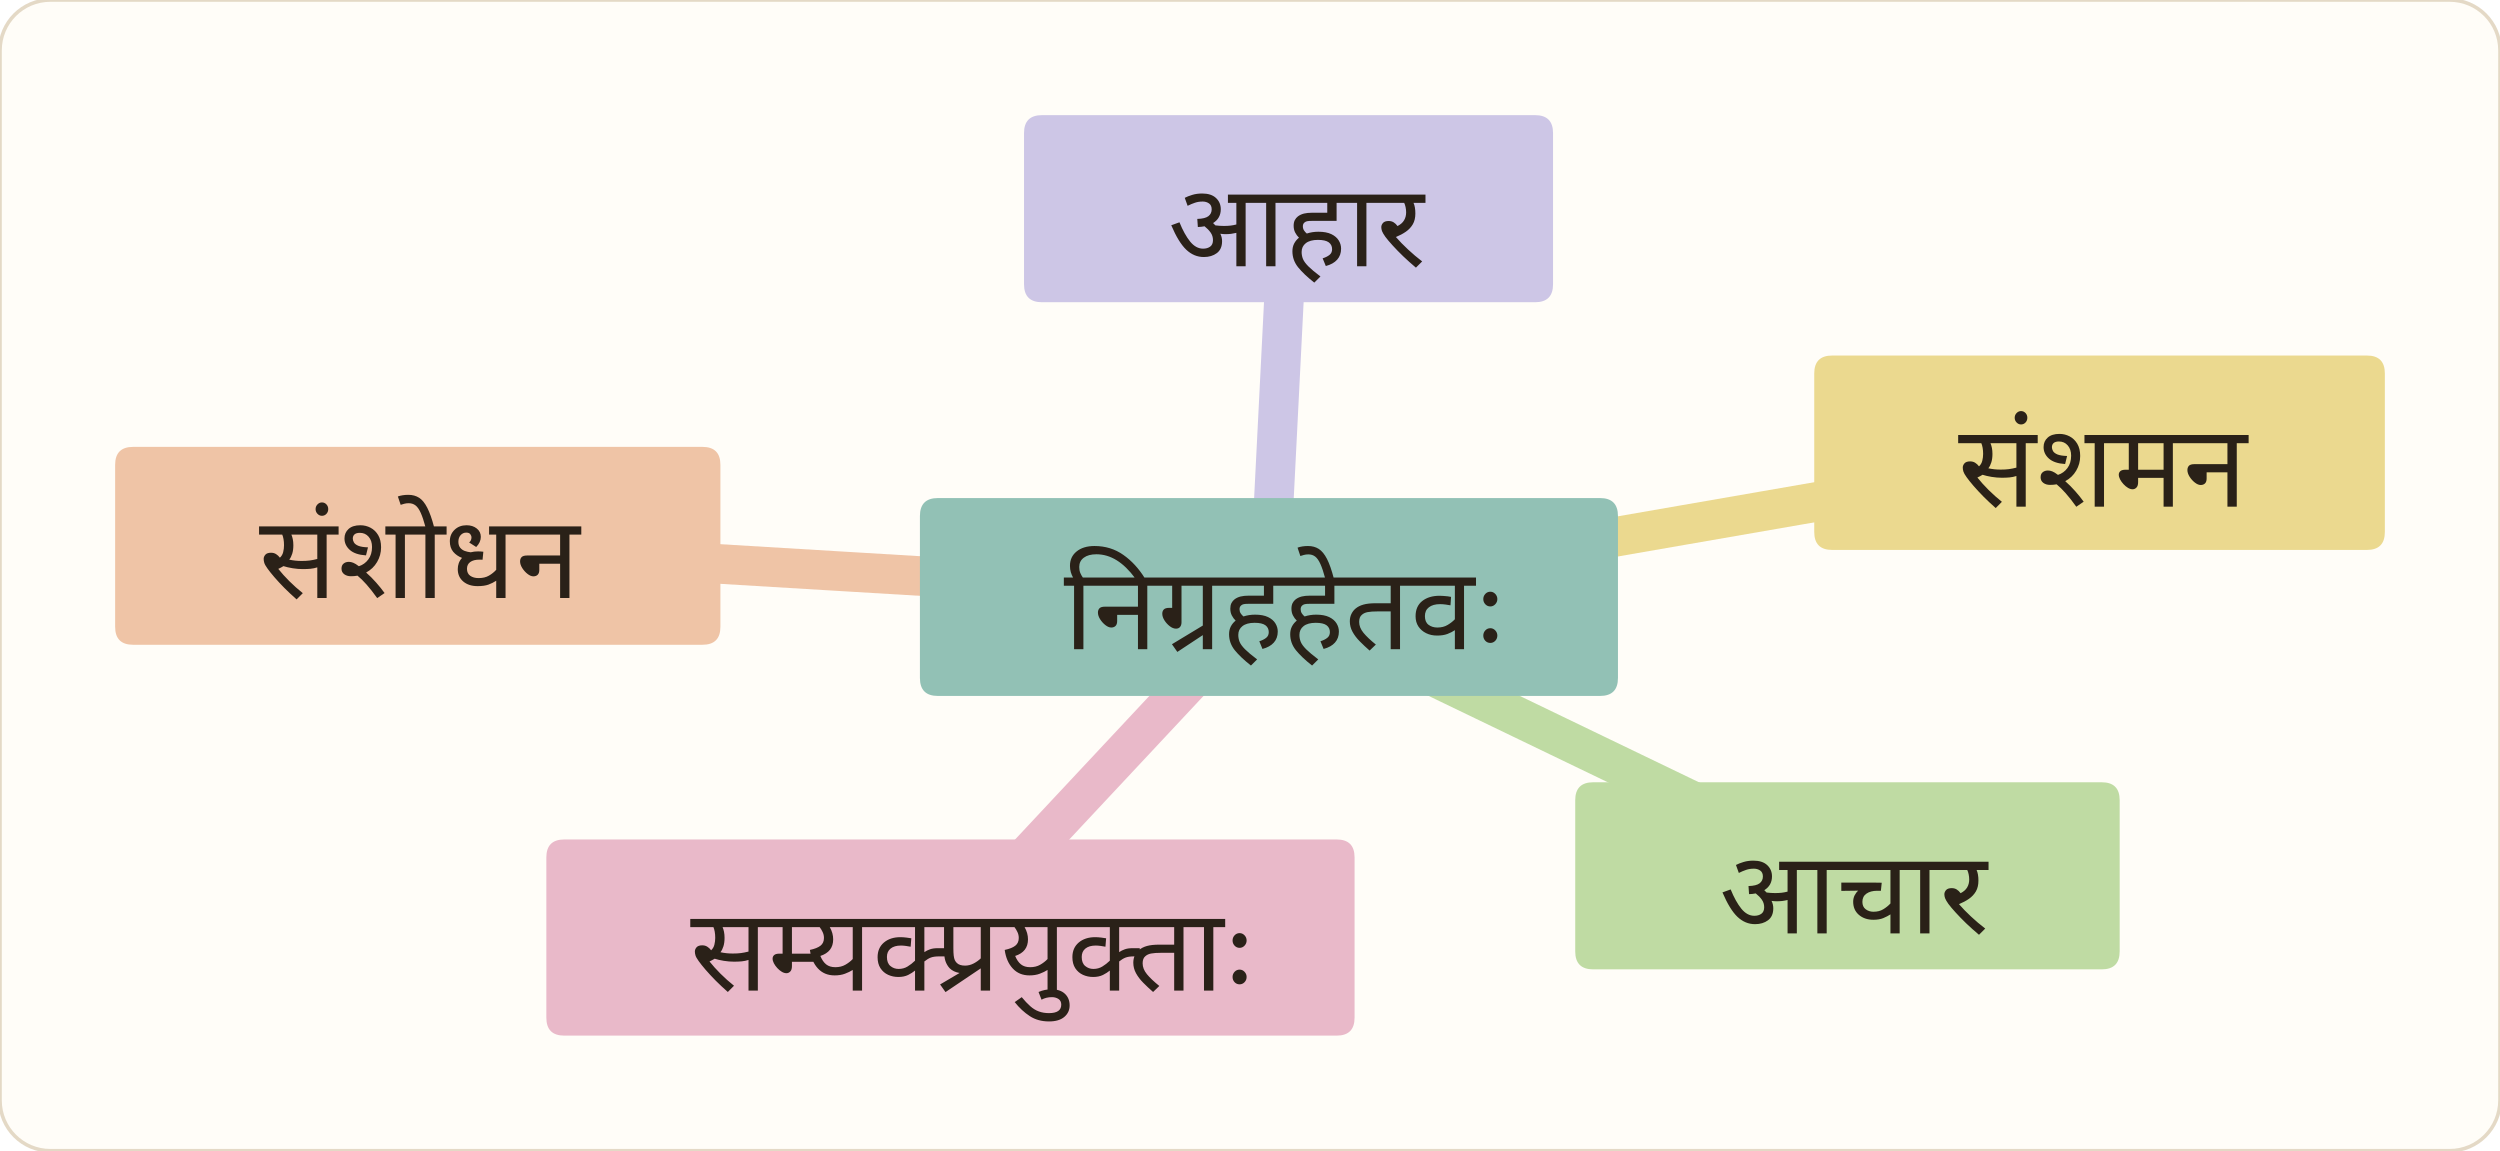
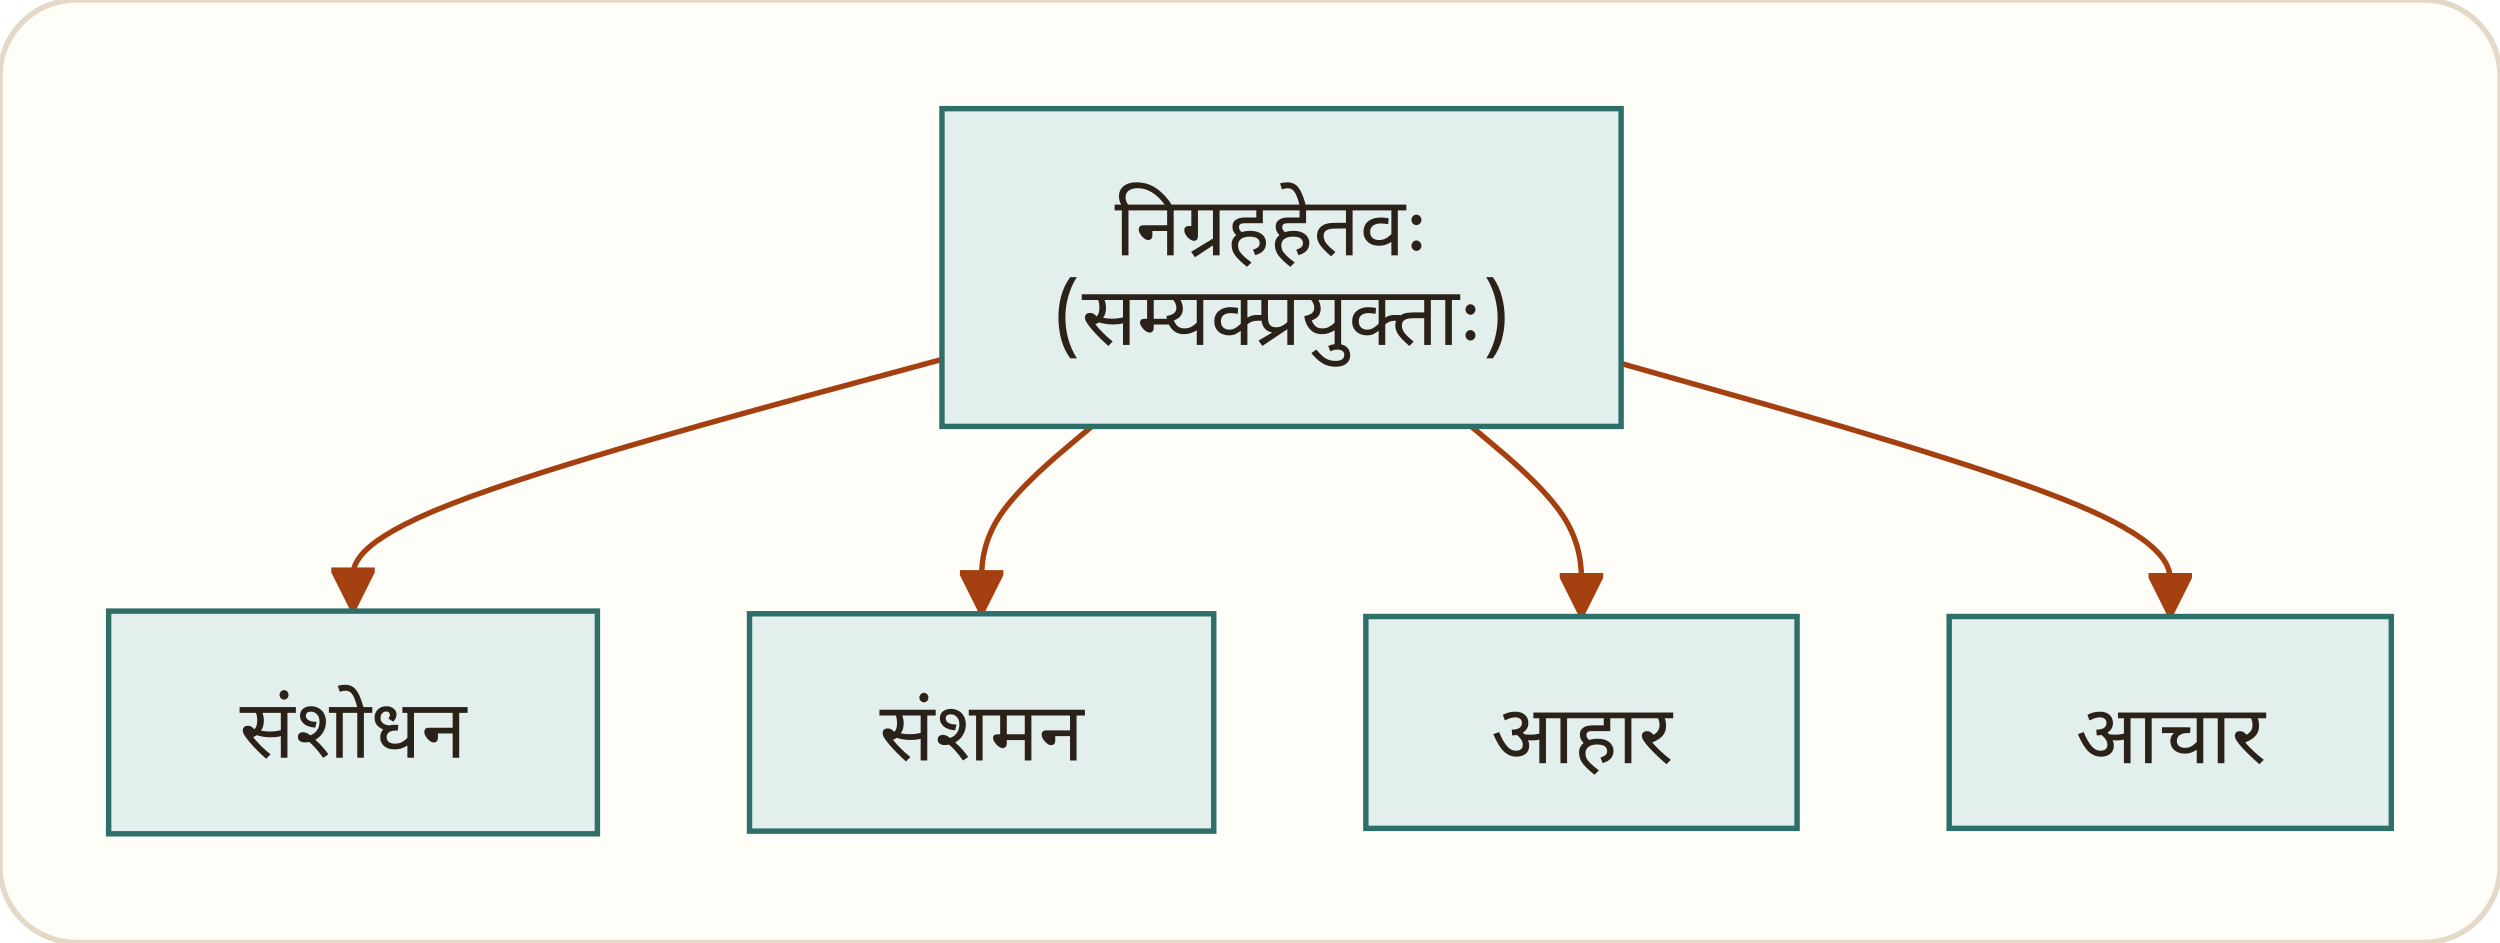
- <svg xmlns="http://www.w3.org/2000/svg" id="mm29da370f" viewBox="-17 -17 694.83 319.83" width="694.83" height="319.83" role="img" preserveAspectRatio="xMidYMid meet">
-   <rect x="-17" y="-17" width="694.83" height="319.83" rx="14" fill="#fffdf8" stroke="#e4d9c6" />
-   <style>#mm29da370f{font-family:'Noto Sans Devanagari','Mukta','Nirmala UI','Mangal','FreeSans',sans-serif;font-size:32px;fill:#2a2118;}@keyframes edge-animation-frame{from{stroke-dashoffset:0;}}@keyframes dash{to{stroke-dashoffset:0;}}#mm29da370f .edge-animation-slow{stroke-dasharray:9,5!important;stroke-dashoffset:900;animation:dash 50s linear infinite;stroke-linecap:round;}#mm29da370f .edge-animation-fast{stroke-dasharray:9,5!important;stroke-dashoffset:900;animation:dash 20s linear infinite;stroke-linecap:round;}#mm29da370f .error-icon{fill:#fffdf8;}#mm29da370f .error-text{fill:#2a2118;stroke:#2a2118;}#mm29da370f .edge-thickness-normal{stroke-width:1px;}#mm29da370f .edge-thickness-thick{stroke-width:3.5px;}#mm29da370f .edge-pattern-solid{stroke-dasharray:0;}#mm29da370f .edge-thickness-invisible{stroke-width:0;fill:none;}#mm29da370f .edge-pattern-dashed{stroke-dasharray:3;}#mm29da370f .edge-pattern-dotted{stroke-dasharray:2;}#mm29da370f .marker{fill:#a4400f;stroke:#a4400f;}#mm29da370f .marker.cross{stroke:#a4400f;}#mm29da370f svg{font-family:'Noto Sans Devanagari','Mukta','Nirmala UI','Mangal','FreeSans',sans-serif;font-size:32px;}#mm29da370f p{margin:0;}#mm29da370f .edge{stroke-width:3;}#mm29da370f .section--1 rect,#mm29da370f .section--1 path,#mm29da370f .section--1 circle,#mm29da370f .section--1 polygon,#mm29da370f .section--1 path{fill:#a9d0c9;}#mm29da370f .section--1 text{fill:#2a2118;}#mm29da370f .section--1 span{color:#2a2118;}#mm29da370f .node-icon--1{font-size:40px;color:#2a2118;}#mm29da370f .section-edge--1{stroke:#a9d0c9;}#mm29da370f .edge-depth--1{stroke-width:17;}#mm29da370f .section--1 line{stroke:#2f6f6a;stroke-width:3;}#mm29da370f .disabled,#mm29da370f .disabled circle,#mm29da370f .disabled text{fill:lightgray;}#mm29da370f .disabled text{fill:#efefef;}#mm29da370f [data-look="neo"].mindmap-node.section--1 rect,#mm29da370f [data-look="neo"].mindmap-node.section--1 path,#mm29da370f [data-look="neo"].mindmap-node.section--1 circle,#mm29da370f [data-look="neo"].mindmap-node.section--1 polygon{fill:#a9d0c9;stroke:#a9d0c9;stroke-width:1px;}#mm29da370f [data-look="neo"].section-edge--1{stroke:#a9d0c9;}#mm29da370f [data-look="neo"].mindmap-node.section--1 text{fill:#2a2118;}#mm29da370f .section-0 rect,#mm29da370f .section-0 path,#mm29da370f .section-0 circle,#mm29da370f .section-0 polygon,#mm29da370f .section-0 path{fill:#efc4a6;}#mm29da370f .section-0 text{fill:#2a2118;}#mm29da370f .section-0 span{color:#2a2118;}#mm29da370f .node-icon-0{font-size:40px;color:#2a2118;}#mm29da370f .section-edge-0{stroke:#efc4a6;}#mm29da370f .edge-depth-0{stroke-width:14;}#mm29da370f .section-0 line{stroke:#2f6f6a;stroke-width:3;}#mm29da370f .disabled,#mm29da370f .disabled circle,#mm29da370f .disabled text{fill:lightgray;}#mm29da370f .disabled text{fill:#efefef;}#mm29da370f [data-look="neo"].mindmap-node.section-0 rect,#mm29da370f [data-look="neo"].mindmap-node.section-0 path,#mm29da370f [data-look="neo"].mindmap-node.section-0 circle,#mm29da370f [data-look="neo"].mindmap-node.section-0 polygon{fill:#efc4a6;stroke:#efc4a6;stroke-width:1px;}#mm29da370f [data-look="neo"].section-edge-0{stroke:#efc4a6;}#mm29da370f [data-look="neo"].mindmap-node.section-0 text{fill:#2a2118;}#mm29da370f .section-1 rect,#mm29da370f .section-1 path,#mm29da370f .section-1 circle,#mm29da370f .section-1 polygon,#mm29da370f .section-1 path{fill:#ebd98f;}#mm29da370f .section-1 text{fill:#2a2118;}#mm29da370f .section-1 span{color:#2a2118;}#mm29da370f .node-icon-1{font-size:40px;color:#2a2118;}#mm29da370f .section-edge-1{stroke:#ebd98f;}#mm29da370f .edge-depth-1{stroke-width:11;}#mm29da370f .section-1 line{stroke:#2f6f6a;stroke-width:3;}#mm29da370f .disabled,#mm29da370f .disabled circle,#mm29da370f .disabled text{fill:lightgray;}#mm29da370f .disabled text{fill:#efefef;}#mm29da370f [data-look="neo"].mindmap-node.section-1 rect,#mm29da370f [data-look="neo"].mindmap-node.section-1 path,#mm29da370f [data-look="neo"].mindmap-node.section-1 circle,#mm29da370f [data-look="neo"].mindmap-node.section-1 polygon{fill:#ebd98f;stroke:#ebd98f;stroke-width:1px;}#mm29da370f [data-look="neo"].section-edge-1{stroke:#ebd98f;}#mm29da370f [data-look="neo"].mindmap-node.section-1 text{fill:#2a2118;}#mm29da370f .section-2 rect,#mm29da370f .section-2 path,#mm29da370f .section-2 circle,#mm29da370f .section-2 polygon,#mm29da370f .section-2 path{fill:#cdc6e6;}#mm29da370f .section-2 text{fill:#2a2118;}#mm29da370f .section-2 span{color:#2a2118;}#mm29da370f .node-icon-2{font-size:40px;color:#2a2118;}#mm29da370f .section-edge-2{stroke:#cdc6e6;}#mm29da370f .edge-depth-2{stroke-width:8;}#mm29da370f .section-2 line{stroke:#2f6f6a;stroke-width:3;}#mm29da370f .disabled,#mm29da370f .disabled circle,#mm29da370f .disabled text{fill:lightgray;}#mm29da370f .disabled text{fill:#efefef;}#mm29da370f [data-look="neo"].mindmap-node.section-2 rect,#mm29da370f [data-look="neo"].mindmap-node.section-2 path,#mm29da370f [data-look="neo"].mindmap-node.section-2 circle,#mm29da370f [data-look="neo"].mindmap-node.section-2 polygon{fill:#cdc6e6;stroke:#cdc6e6;stroke-width:1px;}#mm29da370f [data-look="neo"].section-edge-2{stroke:#cdc6e6;}#mm29da370f [data-look="neo"].mindmap-node.section-2 text{fill:#2a2118;}#mm29da370f .section-3 rect,#mm29da370f .section-3 path,#mm29da370f .section-3 circle,#mm29da370f .section-3 polygon,#mm29da370f .section-3 path{fill:#bfdba3;}#mm29da370f .section-3 text{fill:#2a2118;}#mm29da370f .section-3 span{color:#2a2118;}#mm29da370f .node-icon-3{font-size:40px;color:#2a2118;}#mm29da370f .section-edge-3{stroke:#bfdba3;}#mm29da370f .edge-depth-3{stroke-width:5;}#mm29da370f .section-3 line{stroke:#2f6f6a;stroke-width:3;}#mm29da370f .disabled,#mm29da370f .disabled circle,#mm29da370f .disabled text{fill:lightgray;}#mm29da370f .disabled text{fill:#efefef;}#mm29da370f [data-look="neo"].mindmap-node.section-3 rect,#mm29da370f [data-look="neo"].mindmap-node.section-3 path,#mm29da370f [data-look="neo"].mindmap-node.section-3 circle,#mm29da370f [data-look="neo"].mindmap-node.section-3 polygon{fill:#bfdba3;stroke:#bfdba3;stroke-width:1px;}#mm29da370f [data-look="neo"].section-edge-3{stroke:#bfdba3;}#mm29da370f [data-look="neo"].mindmap-node.section-3 text{fill:#2a2118;}#mm29da370f .section-4 rect,#mm29da370f .section-4 path,#mm29da370f .section-4 circle,#mm29da370f .section-4 polygon,#mm29da370f .section-4 path{fill:#e9b9c9;}#mm29da370f .section-4 text{fill:#2a2118;}#mm29da370f .section-4 span{color:#2a2118;}#mm29da370f .node-icon-4{font-size:40px;color:#2a2118;}#mm29da370f .section-edge-4{stroke:#e9b9c9;}#mm29da370f .edge-depth-4{stroke-width:2;}#mm29da370f .section-4 line{stroke:#2f6f6a;stroke-width:3;}#mm29da370f .disabled,#mm29da370f .disabled circle,#mm29da370f .disabled text{fill:lightgray;}#mm29da370f .disabled text{fill:#efefef;}#mm29da370f [data-look="neo"].mindmap-node.section-4 rect,#mm29da370f [data-look="neo"].mindmap-node.section-4 path,#mm29da370f [data-look="neo"].mindmap-node.section-4 circle,#mm29da370f [data-look="neo"].mindmap-node.section-4 polygon{fill:#e9b9c9;stroke:#e9b9c9;stroke-width:1px;}#mm29da370f [data-look="neo"].section-edge-4{stroke:#e9b9c9;}#mm29da370f [data-look="neo"].mindmap-node.section-4 text{fill:#2a2118;}#mm29da370f .section-5 rect,#mm29da370f .section-5 path,#mm29da370f .section-5 circle,#mm29da370f .section-5 polygon,#mm29da370f .section-5 path{fill:#aecde2;}#mm29da370f .section-5 text{fill:#2a2118;}#mm29da370f .section-5 span{color:#2a2118;}#mm29da370f .node-icon-5{font-size:40px;color:#2a2118;}#mm29da370f .section-edge-5{stroke:#aecde2;}#mm29da370f .edge-depth-5{stroke-width:-1;}#mm29da370f .section-5 line{stroke:#2f6f6a;stroke-width:3;}#mm29da370f .disabled,#mm29da370f .disabled circle,#mm29da370f .disabled text{fill:lightgray;}#mm29da370f .disabled text{fill:#efefef;}#mm29da370f [data-look="neo"].mindmap-node.section-5 rect,#mm29da370f [data-look="neo"].mindmap-node.section-5 path,#mm29da370f [data-look="neo"].mindmap-node.section-5 circle,#mm29da370f [data-look="neo"].mindmap-node.section-5 polygon{fill:#aecde2;stroke:#aecde2;stroke-width:1px;}#mm29da370f [data-look="neo"].section-edge-5{stroke:#aecde2;}#mm29da370f [data-look="neo"].mindmap-node.section-5 text{fill:#2a2118;}#mm29da370f .section-6 rect,#mm29da370f .section-6 path,#mm29da370f .section-6 circle,#mm29da370f .section-6 polygon,#mm29da370f .section-6 path{fill:#e3cfa8;}#mm29da370f .section-6 text{fill:#2a2118;}#mm29da370f .section-6 span{color:#2a2118;}#mm29da370f .node-icon-6{font-size:40px;color:#2a2118;}#mm29da370f .section-edge-6{stroke:#e3cfa8;}#mm29da370f .edge-depth-6{stroke-width:-4;}#mm29da370f .section-6 line{stroke:#2f6f6a;stroke-width:3;}#mm29da370f .disabled,#mm29da370f .disabled circle,#mm29da370f .disabled text{fill:lightgray;}#mm29da370f .disabled text{fill:#efefef;}#mm29da370f [data-look="neo"].mindmap-node.section-6 rect,#mm29da370f [data-look="neo"].mindmap-node.section-6 path,#mm29da370f [data-look="neo"].mindmap-node.section-6 circle,#mm29da370f [data-look="neo"].mindmap-node.section-6 polygon{fill:#e3cfa8;stroke:#e3cfa8;stroke-width:1px;}#mm29da370f [data-look="neo"].section-edge-6{stroke:#e3cfa8;}#mm29da370f [data-look="neo"].mindmap-node.section-6 text{fill:#2a2118;}#mm29da370f .section-7 rect,#mm29da370f .section-7 path,#mm29da370f .section-7 circle,#mm29da370f .section-7 polygon,#mm29da370f .section-7 path{fill:#b6d9cf;}#mm29da370f .section-7 text{fill:#2a2118;}#mm29da370f .section-7 span{color:#2a2118;}#mm29da370f .node-icon-7{font-size:40px;color:#2a2118;}#mm29da370f .section-edge-7{stroke:#b6d9cf;}#mm29da370f .edge-depth-7{stroke-width:-7;}#mm29da370f .section-7 line{stroke:#2f6f6a;stroke-width:3;}#mm29da370f .disabled,#mm29da370f .disabled circle,#mm29da370f .disabled text{fill:lightgray;}#mm29da370f .disabled text{fill:#efefef;}#mm29da370f [data-look="neo"].mindmap-node.section-7 rect,#mm29da370f [data-look="neo"].mindmap-node.section-7 path,#mm29da370f [data-look="neo"].mindmap-node.section-7 circle,#mm29da370f [data-look="neo"].mindmap-node.section-7 polygon{fill:#b6d9cf;stroke:#b6d9cf;stroke-width:1px;}#mm29da370f [data-look="neo"].section-edge-7{stroke:#b6d9cf;}#mm29da370f [data-look="neo"].mindmap-node.section-7 text{fill:#2a2118;}#mm29da370f .section-8 rect,#mm29da370f .section-8 path,#mm29da370f .section-8 circle,#mm29da370f .section-8 polygon,#mm29da370f .section-8 path{fill:#f0b9a0;}#mm29da370f .section-8 text{fill:#2a2118;}#mm29da370f .section-8 span{color:#2a2118;}#mm29da370f .node-icon-8{font-size:40px;color:#2a2118;}#mm29da370f .section-edge-8{stroke:#f0b9a0;}#mm29da370f .edge-depth-8{stroke-width:-10;}#mm29da370f .section-8 line{stroke:#2f6f6a;stroke-width:3;}#mm29da370f .disabled,#mm29da370f .disabled circle,#mm29da370f .disabled text{fill:lightgray;}#mm29da370f .disabled text{fill:#efefef;}#mm29da370f [data-look="neo"].mindmap-node.section-8 rect,#mm29da370f [data-look="neo"].mindmap-node.section-8 path,#mm29da370f [data-look="neo"].mindmap-node.section-8 circle,#mm29da370f [data-look="neo"].mindmap-node.section-8 polygon{fill:#f0b9a0;stroke:#f0b9a0;stroke-width:1px;}#mm29da370f [data-look="neo"].section-edge-8{stroke:#f0b9a0;}#mm29da370f [data-look="neo"].mindmap-node.section-8 text{fill:#2a2118;}#mm29da370f .section-9 rect,#mm29da370f .section-9 path,#mm29da370f .section-9 circle,#mm29da370f .section-9 polygon,#mm29da370f .section-9 path{fill:#dccf8e;}#mm29da370f .section-9 text{fill:#2a2118;}#mm29da370f .section-9 span{color:#2a2118;}#mm29da370f .node-icon-9{font-size:40px;color:#2a2118;}#mm29da370f .section-edge-9{stroke:#dccf8e;}#mm29da370f .edge-depth-9{stroke-width:-13;}#mm29da370f .section-9 line{stroke:#2f6f6a;stroke-width:3;}#mm29da370f .disabled,#mm29da370f .disabled circle,#mm29da370f .disabled text{fill:lightgray;}#mm29da370f .disabled text{fill:#efefef;}#mm29da370f [data-look="neo"].mindmap-node.section-9 rect,#mm29da370f [data-look="neo"].mindmap-node.section-9 path,#mm29da370f [data-look="neo"].mindmap-node.section-9 circle,#mm29da370f [data-look="neo"].mindmap-node.section-9 polygon{fill:#dccf8e;stroke:#dccf8e;stroke-width:1px;}#mm29da370f [data-look="neo"].section-edge-9{stroke:#dccf8e;}#mm29da370f [data-look="neo"].mindmap-node.section-9 text{fill:#2a2118;}#mm29da370f .section-10 rect,#mm29da370f .section-10 path,#mm29da370f .section-10 circle,#mm29da370f .section-10 polygon,#mm29da370f .section-10 path{fill:#c5bfe2;}#mm29da370f .section-10 text{fill:#2a2118;}#mm29da370f .section-10 span{color:#2a2118;}#mm29da370f .node-icon-10{font-size:40px;color:#2a2118;}#mm29da370f .section-edge-10{stroke:#c5bfe2;}#mm29da370f .edge-depth-10{stroke-width:-16;}#mm29da370f .section-10 line{stroke:#2f6f6a;stroke-width:3;}#mm29da370f .disabled,#mm29da370f .disabled circle,#mm29da370f .disabled text{fill:lightgray;}#mm29da370f .disabled text{fill:#efefef;}#mm29da370f [data-look="neo"].mindmap-node.section-10 rect,#mm29da370f [data-look="neo"].mindmap-node.section-10 path,#mm29da370f [data-look="neo"].mindmap-node.section-10 circle,#mm29da370f [data-look="neo"].mindmap-node.section-10 polygon{fill:#c5bfe2;stroke:#c5bfe2;stroke-width:1px;}#mm29da370f [data-look="neo"].section-edge-10{stroke:#c5bfe2;}#mm29da370f [data-look="neo"].mindmap-node.section-10 text{fill:#2a2118;}#mm29da370f .section-root rect,#mm29da370f .section-root path,#mm29da370f .section-root circle,#mm29da370f .section-root polygon{fill:hsl(165, 27.273%, 66.373%);}#mm29da370f .section-root text{fill:#2a2118;}#mm29da370f .section-root span{color:#2a2118;}#mm29da370f .icon-container{height:100%;display:flex;justify-content:center;align-items:center;}#mm29da370f .edge{fill:none;}#mm29da370f .mindmap-node-label{dy:1em;alignment-baseline:middle;text-anchor:middle;dominant-baseline:middle;text-align:center;}#mm29da370f [data-look="neo"].mindmap-node{filter:drop-shadow( 1px 2px 2px rgba(185,185,185,1));}#mm29da370f [data-look="neo"].mindmap-node.section-root rect,#mm29da370f [data-look="neo"].mindmap-node.section-root path,#mm29da370f [data-look="neo"].mindmap-node.section-root circle,#mm29da370f [data-look="neo"].mindmap-node.section-root polygon{fill:hsl(165, 27.273%, 66.373%);}#mm29da370f [data-look="neo"].mindmap-node.section-root .text-inner-tspan{fill:#2a2118;}#mm29da370f [data-look="neo"].mindmap-node.section--1 rect,#mm29da370f [data-look="neo"].mindmap-node.section--1 path,#mm29da370f [data-look="neo"].mindmap-node.section--1 circle,#mm29da370f [data-look="neo"].mindmap-node.section--1 polygon{stroke:url(#mm29da370f-gradient);fill:#e3efec;}#mm29da370f .section--1 line{stroke-width:0;}#mm29da370f [data-look="neo"].mindmap-node.section-0 rect,#mm29da370f [data-look="neo"].mindmap-node.section-0 path,#mm29da370f [data-look="neo"].mindmap-node.section-0 circle,#mm29da370f [data-look="neo"].mindmap-node.section-0 polygon{stroke:url(#mm29da370f-gradient);fill:#e3efec;}#mm29da370f .section-0 line{stroke-width:0;}#mm29da370f [data-look="neo"].mindmap-node.section-1 rect,#mm29da370f [data-look="neo"].mindmap-node.section-1 path,#mm29da370f [data-look="neo"].mindmap-node.section-1 circle,#mm29da370f [data-look="neo"].mindmap-node.section-1 polygon{stroke:url(#mm29da370f-gradient);fill:#e3efec;}#mm29da370f .section-1 line{stroke-width:0;}#mm29da370f [data-look="neo"].mindmap-node.section-2 rect,#mm29da370f [data-look="neo"].mindmap-node.section-2 path,#mm29da370f [data-look="neo"].mindmap-node.section-2 circle,#mm29da370f [data-look="neo"].mindmap-node.section-2 polygon{stroke:url(#mm29da370f-gradient);fill:#e3efec;}#mm29da370f .section-2 line{stroke-width:0;}#mm29da370f [data-look="neo"].mindmap-node.section-3 rect,#mm29da370f [data-look="neo"].mindmap-node.section-3 path,#mm29da370f [data-look="neo"].mindmap-node.section-3 circle,#mm29da370f [data-look="neo"].mindmap-node.section-3 polygon{stroke:url(#mm29da370f-gradient);fill:#e3efec;}#mm29da370f .section-3 line{stroke-width:0;}#mm29da370f [data-look="neo"].mindmap-node.section-4 rect,#mm29da370f [data-look="neo"].mindmap-node.section-4 path,#mm29da370f [data-look="neo"].mindmap-node.section-4 circle,#mm29da370f [data-look="neo"].mindmap-node.section-4 polygon{stroke:url(#mm29da370f-gradient);fill:#e3efec;}#mm29da370f .section-4 line{stroke-width:0;}#mm29da370f [data-look="neo"].mindmap-node.section-5 rect,#mm29da370f [data-look="neo"].mindmap-node.section-5 path,#mm29da370f [data-look="neo"].mindmap-node.section-5 circle,#mm29da370f [data-look="neo"].mindmap-node.section-5 polygon{stroke:url(#mm29da370f-gradient);fill:#e3efec;}#mm29da370f .section-5 line{stroke-width:0;}#mm29da370f [data-look="neo"].mindmap-node.section-6 rect,#mm29da370f [data-look="neo"].mindmap-node.section-6 path,#mm29da370f [data-look="neo"].mindmap-node.section-6 circle,#mm29da370f [data-look="neo"].mindmap-node.section-6 polygon{stroke:url(#mm29da370f-gradient);fill:#e3efec;}#mm29da370f .section-6 line{stroke-width:0;}#mm29da370f [data-look="neo"].mindmap-node.section-7 rect,#mm29da370f [data-look="neo"].mindmap-node.section-7 path,#mm29da370f [data-look="neo"].mindmap-node.section-7 circle,#mm29da370f [data-look="neo"].mindmap-node.section-7 polygon{stroke:url(#mm29da370f-gradient);fill:#e3efec;}#mm29da370f .section-7 line{stroke-width:0;}#mm29da370f [data-look="neo"].mindmap-node.section-8 rect,#mm29da370f [data-look="neo"].mindmap-node.section-8 path,#mm29da370f [data-look="neo"].mindmap-node.section-8 circle,#mm29da370f [data-look="neo"].mindmap-node.section-8 polygon{stroke:url(#mm29da370f-gradient);fill:#e3efec;}#mm29da370f .section-8 line{stroke-width:0;}#mm29da370f [data-look="neo"].mindmap-node.section-9 rect,#mm29da370f [data-look="neo"].mindmap-node.section-9 path,#mm29da370f [data-look="neo"].mindmap-node.section-9 circle,#mm29da370f [data-look="neo"].mindmap-node.section-9 polygon{stroke:url(#mm29da370f-gradient);fill:#e3efec;}#mm29da370f .section-9 line{stroke-width:0;}#mm29da370f [data-look="neo"].mindmap-node.section-10 rect,#mm29da370f [data-look="neo"].mindmap-node.section-10 path,#mm29da370f [data-look="neo"].mindmap-node.section-10 circle,#mm29da370f [data-look="neo"].mindmap-node.section-10 polygon{stroke:url(#mm29da370f-gradient);fill:#e3efec;}#mm29da370f .section-10 line{stroke-width:0;}#mm29da370f .node .neo-node{stroke:#2f6f6a;}#mm29da370f [data-look="neo"].node rect,#mm29da370f [data-look="neo"].cluster rect,#mm29da370f [data-look="neo"].node polygon{stroke:url(#mm29da370f-gradient);filter:drop-shadow( 1px 2px 2px rgba(185,185,185,1));}#mm29da370f [data-look="neo"].swimlane.cluster rect{filter:none;}#mm29da370f [data-look="neo"].node path{stroke:url(#mm29da370f-gradient);stroke-width:1px;}#mm29da370f [data-look="neo"].node .outer-path{filter:drop-shadow( 1px 2px 2px rgba(185,185,185,1));}#mm29da370f [data-look="neo"].node .neo-line path{stroke:#2f6f6a;filter:none;}#mm29da370f [data-look="neo"].node circle{stroke:url(#mm29da370f-gradient);filter:drop-shadow( 1px 2px 2px rgba(185,185,185,1));}#mm29da370f [data-look="neo"].node circle .state-start{fill:#000000;}#mm29da370f [data-look="neo"].icon-shape .icon{fill:url(#mm29da370f-gradient);filter:drop-shadow( 1px 2px 2px rgba(185,185,185,1));}#mm29da370f [data-look="neo"].icon-shape .icon-neo path{stroke:url(#mm29da370f-gradient);filter:drop-shadow( 1px 2px 2px rgba(185,185,185,1));}#mm29da370f .eventWrapper{filter:none;}#mm29da370f .titleText{fill:rgb(47, 111, 106);font-weight:700;}#mm29da370f :root{--mermaid-font-family:'Noto Sans Devanagari','Mukta','Nirmala UI','Mangal','FreeSans',sans-serif;}</style>
+ <svg xmlns="http://www.w3.org/2000/svg" id="mm7eb3ef22" viewBox="-12 -12 460.24 173.5" width="460.24" height="173.5" role="img" preserveAspectRatio="xMidYMid meet">
+   <rect x="-12" y="-12" width="460.24" height="173.5" rx="14" fill="#fffdf8" stroke="#e4d9c6" />
+   <style>#mm7eb3ef22{font-family:'Noto Sans Devanagari','Mukta','Nirmala UI','Mangal','FreeSans',sans-serif;font-size:15px;fill:#2a2118;}@keyframes edge-animation-frame{from{stroke-dashoffset:0;}}@keyframes dash{to{stroke-dashoffset:0;}}#mm7eb3ef22 .edge-animation-slow{stroke-dasharray:9,5!important;stroke-dashoffset:900;animation:dash 50s linear infinite;stroke-linecap:round;}#mm7eb3ef22 .edge-animation-fast{stroke-dasharray:9,5!important;stroke-dashoffset:900;animation:dash 20s linear infinite;stroke-linecap:round;}#mm7eb3ef22 .error-icon{fill:#fffdf8;}#mm7eb3ef22 .error-text{fill:#2a2118;stroke:#2a2118;}#mm7eb3ef22 .edge-thickness-normal{stroke-width:1px;}#mm7eb3ef22 .edge-thickness-thick{stroke-width:3.5px;}#mm7eb3ef22 .edge-pattern-solid{stroke-dasharray:0;}#mm7eb3ef22 .edge-thickness-invisible{stroke-width:0;fill:none;}#mm7eb3ef22 .edge-pattern-dashed{stroke-dasharray:3;}#mm7eb3ef22 .edge-pattern-dotted{stroke-dasharray:2;}#mm7eb3ef22 .marker{fill:#a4400f;stroke:#a4400f;}#mm7eb3ef22 .marker.cross{stroke:#a4400f;}#mm7eb3ef22 svg{font-family:'Noto Sans Devanagari','Mukta','Nirmala UI','Mangal','FreeSans',sans-serif;font-size:15px;}#mm7eb3ef22 p{margin:0;}#mm7eb3ef22 .label{font-family:'Noto Sans Devanagari','Mukta','Nirmala UI','Mangal','FreeSans',sans-serif;color:#2a2118;}#mm7eb3ef22 .cluster-label text{fill:#2f6f6a;}#mm7eb3ef22 .cluster-label span{color:#2f6f6a;}#mm7eb3ef22 .cluster-label span p{background-color:transparent;}#mm7eb3ef22 .label text,#mm7eb3ef22 span{fill:#2a2118;color:#2a2118;}#mm7eb3ef22 .node rect,#mm7eb3ef22 .node circle,#mm7eb3ef22 .node ellipse,#mm7eb3ef22 .node polygon,#mm7eb3ef22 .node path{fill:#e3efec;stroke:#2f6f6a;stroke-width:1px;}#mm7eb3ef22 .rough-node .label text,#mm7eb3ef22 .node .label text,#mm7eb3ef22 .image-shape .label,#mm7eb3ef22 .icon-shape .label{text-anchor:middle;}#mm7eb3ef22 .node .katex path{fill:#000;stroke:#000;stroke-width:1px;}#mm7eb3ef22 .rough-node .label,#mm7eb3ef22 .node .label,#mm7eb3ef22 .image-shape .label,#mm7eb3ef22 .icon-shape .label{text-align:center;}#mm7eb3ef22 .node.clickable{cursor:pointer;}#mm7eb3ef22 .root .anchor path{fill:#a4400f!important;stroke-width:0;stroke:#a4400f;}#mm7eb3ef22 .arrowheadPath{fill:#000207;}#mm7eb3ef22 .edgePaths .path{stroke:#a4400f;stroke-width:1px;}#mm7eb3ef22 .flowchart-link{stroke:#a4400f;fill:none;}#mm7eb3ef22 .edgeLabel{background-color:#fffdf8;text-align:center;}#mm7eb3ef22 .edgeLabel p{background-color:#fffdf8;}#mm7eb3ef22 .edgeLabel rect{opacity:0.5;background-color:#fffdf8;fill:#fffdf8;}#mm7eb3ef22 .labelBkg{background-color:rgba(255, 253, 248, 0.5);}#mm7eb3ef22 .cluster rect{fill:#faf4e8;stroke:#7a6c5a;stroke-width:1px;}#mm7eb3ef22 .cluster text{fill:#2f6f6a;}#mm7eb3ef22 .cluster span{color:#2f6f6a;}#mm7eb3ef22 .node .collapsed-indicator{fill:#7a6c5a;stroke:none;opacity:0.6;}#mm7eb3ef22 .node .collapsed-separator{stroke:#7a6c5a;stroke-width:0.75px;}#mm7eb3ef22 div.mermaidTooltip{position:absolute;text-align:center;max-width:200px;padding:2px;font-family:'Noto Sans Devanagari','Mukta','Nirmala UI','Mangal','FreeSans',sans-serif;font-size:12px;background:#fffdf8;border:1px solid #7a6c5a;border-radius:2px;pointer-events:none;z-index:100;}#mm7eb3ef22 .flowchartTitleText{text-anchor:middle;font-size:18px;fill:#2a2118;}#mm7eb3ef22 rect.text{fill:none;stroke-width:0;}#mm7eb3ef22 .icon-shape,#mm7eb3ef22 .image-shape{background-color:#fffdf8;text-align:center;}#mm7eb3ef22 .icon-shape p,#mm7eb3ef22 .image-shape p{background-color:#fffdf8;padding:2px;}#mm7eb3ef22 .icon-shape .label rect,#mm7eb3ef22 .image-shape .label rect{opacity:0.5;background-color:#fffdf8;fill:#fffdf8;}#mm7eb3ef22 .label-icon{display:inline-block;height:1em;overflow:visible;vertical-align:-0.125em;}#mm7eb3ef22 .node .label-icon path{fill:currentColor;stroke:revert;stroke-width:revert;}#mm7eb3ef22 .node .neo-node{stroke:#2f6f6a;}#mm7eb3ef22 [data-look="neo"].node rect,#mm7eb3ef22 [data-look="neo"].cluster rect,#mm7eb3ef22 [data-look="neo"].node polygon{stroke:url(#mm7eb3ef22-gradient);filter:drop-shadow( 1px 2px 2px rgba(185,185,185,1));}#mm7eb3ef22 [data-look="neo"].swimlane.cluster rect{filter:none;}#mm7eb3ef22 [data-look="neo"].node path{stroke:url(#mm7eb3ef22-gradient);stroke-width:1px;}#mm7eb3ef22 [data-look="neo"].node .outer-path{filter:drop-shadow( 1px 2px 2px rgba(185,185,185,1));}#mm7eb3ef22 [data-look="neo"].node .neo-line path{stroke:#2f6f6a;filter:none;}#mm7eb3ef22 [data-look="neo"].node circle{stroke:url(#mm7eb3ef22-gradient);filter:drop-shadow( 1px 2px 2px rgba(185,185,185,1));}#mm7eb3ef22 [data-look="neo"].node circle .state-start{fill:#000000;}#mm7eb3ef22 [data-look="neo"].icon-shape .icon{fill:url(#mm7eb3ef22-gradient);filter:drop-shadow( 1px 2px 2px rgba(185,185,185,1));}#mm7eb3ef22 [data-look="neo"].icon-shape .icon-neo path{stroke:url(#mm7eb3ef22-gradient);filter:drop-shadow( 1px 2px 2px rgba(185,185,185,1));}#mm7eb3ef22 .eventWrapper{filter:none;}#mm7eb3ef22 .titleText{fill:rgb(47, 111, 106);font-weight:700;}#mm7eb3ef22 :root{--mermaid-font-family:'Noto Sans Devanagari','Mukta','Nirmala UI','Mangal','FreeSans',sans-serif;}</style>
  <g>
-     <marker id="mm29da370f_mindmap-pointEnd" class="marker mindmap" viewBox="0 0 10 10" refX="5" refY="5" markerUnits="userSpaceOnUse" markerWidth="8" markerHeight="8" orient="auto">
+     <marker id="mm7eb3ef22_flowchart-v2-pointEnd" class="marker flowchart-v2" viewBox="0 0 10 10" refX="5" refY="5" markerUnits="userSpaceOnUse" markerWidth="8" markerHeight="8" orient="auto">
      <path d="M 0 0 L 10 5 L 0 10 z" class="arrowMarkerPath" style="stroke-width: 1; stroke-dasharray: 1, 0;" />
    </marker>
-     <marker id="mm29da370f_mindmap-pointStart" class="marker mindmap" viewBox="0 0 10 10" refX="4.5" refY="5" markerUnits="userSpaceOnUse" markerWidth="8" markerHeight="8" orient="auto">
+     <marker id="mm7eb3ef22_flowchart-v2-pointStart" class="marker flowchart-v2" viewBox="0 0 10 10" refX="4.5" refY="5" markerUnits="userSpaceOnUse" markerWidth="8" markerHeight="8" orient="auto">
      <path d="M 0 5 L 10 10 L 10 0 z" class="arrowMarkerPath" style="stroke-width: 1; stroke-dasharray: 1, 0;" />
    </marker>
-     <marker id="mm29da370f_mindmap-pointEnd-margin" class="marker mindmap" viewBox="0 0 11.5 14" refX="11.5" refY="7" markerUnits="userSpaceOnUse" markerWidth="10.5" markerHeight="14" orient="auto">
+     <marker id="mm7eb3ef22_flowchart-v2-pointEnd-margin" class="marker flowchart-v2" viewBox="0 0 11.5 14" refX="11.5" refY="7" markerUnits="userSpaceOnUse" markerWidth="10.5" markerHeight="14" orient="auto">
      <path d="M 0 0 L 11.5 7 L 0 14 z" class="arrowMarkerPath" style="stroke-width: 0; stroke-dasharray: 1, 0;" />
    </marker>
-     <marker id="mm29da370f_mindmap-pointStart-margin" class="marker mindmap" viewBox="0 0 11.5 14" refX="1" refY="7" markerUnits="userSpaceOnUse" markerWidth="11.5" markerHeight="14" orient="auto">
+     <marker id="mm7eb3ef22_flowchart-v2-pointStart-margin" class="marker flowchart-v2" viewBox="0 0 11.5 14" refX="1" refY="7" markerUnits="userSpaceOnUse" markerWidth="11.5" markerHeight="14" orient="auto">
      <polygon points="0,7 11.5,14 11.5,0" class="arrowMarkerPath" style="stroke-width: 0; stroke-dasharray: 1, 0;" />
    </marker>
-     <g class="subgraphs" />
-     <g class="edgePaths">
-       <path d="M320.706,148.025L303.488,146.99C286.269,145.955,251.833,143.884,217.396,141.814C182.959,139.743,148.522,137.673,131.303,136.637L114.085,135.602" id="mm29da370f-edge_0_1" class="edge-thickness-normal edge-pattern-solid edge section-edge-0 edge-depth-1" style="undefined;;;undefined" data-edge="true" data-et="edge" data-id="edge_0_1" data-points="W3sieCI6MzIwLjcwNjM2Njc5NTQwNDMsInkiOjE0OC4wMjUzNjAxNDQ1NTA4M30seyJ4IjoyMTcuMzk1Njk3NzIzNTQxMzMsInkiOjE0MS44MTM3ODM1ODY0Nzk4MX0seyJ4IjoxMTQuMDg1MDI4NjUxNjc4NDEsInkiOjEzNS42MDIyMDcwMjg0MDg4fV0=" data-look="classic" />
-       <path d="M350.458,146.359L367.233,143.445C384.007,140.532,417.556,134.704,451.105,128.877C484.655,123.05,518.204,117.223,534.978,114.309L551.753,111.396" id="mm29da370f-edge_0_2" class="edge-thickness-normal edge-pattern-solid edge section-edge-1 edge-depth-1" style="undefined;;;undefined" data-edge="true" data-et="edge" data-id="edge_0_2" data-points="W3sieCI6MzUwLjQ1ODA1ODY4NjE3Nzc2LCJ5IjoxNDYuMzU4Njg4ODczOTgxMDd9LHsieCI6NDUxLjEwNTQzMDIyNDk3NTQsInkiOjEyOC44NzcyMDY1MTE1MTQ3MX0seyJ4Ijo1NTEuNzUyODAxNzYzNzczLCJ5IjoxMTEuMzk1NzI0MTQ5MDQ4MzZ9XQ==" data-look="classic" />
-       <path d="M336.435,133.945L336.763,127.448C337.091,120.951,337.746,107.957,338.402,94.963C339.057,81.969,339.713,68.975,340.04,62.478L340.368,55.981" id="mm29da370f-edge_0_3" class="edge-thickness-normal edge-pattern-solid edge section-edge-2 edge-depth-1" style="undefined;;;undefined" data-edge="true" data-et="edge" data-id="edge_0_3" data-points="W3sieCI6MzM2LjQzNTA2OTg3MjU4MzksInkiOjEzMy45NDQ2NjI5OTIyMDY0NX0seyJ4IjozMzguNDAxNTg0MDM5OTU0MywieSI6OTQuOTYyODA2MzMyODUyMDR9LHsieCI6MzQwLjM2ODA5ODIwNzMyNDcsInkiOjU1Ljk4MDk0OTY3MzQ5NzYzfV0=" data-look="classic" />
-       <path d="M349.192,155.438L360.339,160.81C371.485,166.182,393.779,176.927,416.073,187.671C438.366,198.416,460.66,209.16,471.807,214.533L482.953,219.905" id="mm29da370f-edge_0_4" class="edge-thickness-normal edge-pattern-solid edge section-edge-3 edge-depth-1" style="undefined;;;undefined" data-edge="true" data-et="edge" data-id="edge_0_4" data-points="W3sieCI6MzQ5LjE5MTg1ODE1NDE2MjgsInkiOjE1NS40MzgwMjQ1OTQyMDgxfSx7IngiOjQxNi4wNzI2MTEyMDY2OTEzNiwieSI6MTg3LjY3MTQzOTQ2ODY0MjQ2fSx7IngiOjQ4Mi45NTMzNjQyNTkyMTk5NCwieSI6MjE5LjkwNDg1NDM0MzA3NjgzfV0=" data-look="classic" />
-       <path d="M325.434,159.881L319.765,165.943C314.096,172.004,302.759,184.127,291.421,196.249C280.084,208.372,268.747,220.495,263.078,226.556L257.409,232.618" id="mm29da370f-edge_0_5" class="edge-thickness-normal edge-pattern-solid edge section-edge-4 edge-depth-1" style="undefined;;;undefined" data-edge="true" data-et="edge" data-id="edge_0_5" data-points="W3sieCI6MzI1LjQzMzUzMTk2MDUxNjQsInkiOjE1OS44ODExNDQ1MzEzNjQ1NX0seyJ4IjoyOTEuNDIxMzY1NDA4OTU5NTYsInkiOjE5Ni4yNDkzNjgwOTkyNTY2OX0seyJ4IjoyNTcuNDA5MTk4ODU3NDAyNywieSI6MjMyLjYxNzU5MTY2NzE0ODgyfV0=" data-look="classic" />
-     </g>
-     <g class="edgeLabels">
-       <g class="edgeLabel">
-         <g class="label" data-id="edge_0_1" transform="translate(0, 0)">
-           <text y="-10.1" text-anchor="middle">
-             <tspan class="text-outer-tspan row" x="0" y="-0.1em" dy="1.1em" text-anchor="middle" />
-           </text>
-         </g>
+     <marker id="mm7eb3ef22_flowchart-v2-circleEnd" class="marker flowchart-v2" viewBox="0 0 10 10" refX="11" refY="5" markerUnits="userSpaceOnUse" markerWidth="11" markerHeight="11" orient="auto">
+       <circle cx="5" cy="5" r="5" class="arrowMarkerPath" style="stroke-width: 1; stroke-dasharray: 1, 0;" />
+     </marker>
+     <marker id="mm7eb3ef22_flowchart-v2-circleStart" class="marker flowchart-v2" viewBox="0 0 10 10" refX="-1" refY="5" markerUnits="userSpaceOnUse" markerWidth="11" markerHeight="11" orient="auto">
+       <circle cx="5" cy="5" r="5" class="arrowMarkerPath" style="stroke-width: 1; stroke-dasharray: 1, 0;" />
+     </marker>
+     <marker id="mm7eb3ef22_flowchart-v2-circleEnd-margin" class="marker flowchart-v2" viewBox="0 0 10 10" refY="5" refX="12.25" markerUnits="userSpaceOnUse" markerWidth="14" markerHeight="14" orient="auto">
+       <circle cx="5" cy="5" r="5" class="arrowMarkerPath" style="stroke-width: 0; stroke-dasharray: 1, 0;" />
+     </marker>
+     <marker id="mm7eb3ef22_flowchart-v2-circleStart-margin" class="marker flowchart-v2" viewBox="0 0 10 10" refX="-2" refY="5" markerUnits="userSpaceOnUse" markerWidth="14" markerHeight="14" orient="auto">
+       <circle cx="5" cy="5" r="5" class="arrowMarkerPath" style="stroke-width: 0; stroke-dasharray: 1, 0;" />
+     </marker>
+     <marker id="mm7eb3ef22_flowchart-v2-crossEnd" class="marker cross flowchart-v2" viewBox="0 0 11 11" refX="12" refY="5.2" markerUnits="userSpaceOnUse" markerWidth="11" markerHeight="11" orient="auto">
+       <path d="M 1,1 l 9,9 M 10,1 l -9,9" class="arrowMarkerPath" style="stroke-width: 2; stroke-dasharray: 1, 0;" />
+     </marker>
+     <marker id="mm7eb3ef22_flowchart-v2-crossStart" class="marker cross flowchart-v2" viewBox="0 0 11 11" refX="-1" refY="5.2" markerUnits="userSpaceOnUse" markerWidth="11" markerHeight="11" orient="auto">
+       <path d="M 1,1 l 9,9 M 10,1 l -9,9" class="arrowMarkerPath" style="stroke-width: 2; stroke-dasharray: 1, 0;" />
+     </marker>
+     <marker id="mm7eb3ef22_flowchart-v2-crossEnd-margin" class="marker cross flowchart-v2" viewBox="0 0 15 15" refX="17.7" refY="7.5" markerUnits="userSpaceOnUse" markerWidth="12" markerHeight="12" orient="auto">
+       <path d="M 1,1 L 14,14 M 1,14 L 14,1" class="arrowMarkerPath" style="stroke-width: 2.5;" />
+     </marker>
+     <marker id="mm7eb3ef22_flowchart-v2-crossStart-margin" class="marker cross flowchart-v2" viewBox="0 0 15 15" refX="-3.5" refY="7.5" markerUnits="userSpaceOnUse" markerWidth="12" markerHeight="12" orient="auto">
+       <path d="M 1,1 L 14,14 M 1,14 L 14,1" class="arrowMarkerPath" style="stroke-width: 2.5; stroke-dasharray: 1, 0;" />
+     </marker>
+     <g class="root">
+       <g class="clusters" />
+       <g class="edgePaths">
+         <path d="M161.411,54.165L143.341,59.054C125.271,63.943,89.13,73.722,71.06,80.777C52.99,87.833,52.99,92.167,52.99,94.333L52.99,96.5" id="mm7eb3ef22-L_H_A_0" class="edge-thickness-normal edge-pattern-solid edge-thickness-normal edge-pattern-solid flowchart-link" style=";" data-edge="true" data-et="edge" data-id="L_H_A_0" data-points="W3sieCI6MTYxLjQxMTAyOTgxNTY3MzgzLCJ5Ijo1NC4xNjQ3NDI4MjY2NDk2Nn0seyJ4Ijo1Mi45OTAxMTIzMDQ2ODc1LCJ5Ijo4My41fSx7IngiOjUyLjk5MDExMjMwNDY4NzUsInkiOjEwMC41fV0=" data-look="classic" marker-end="url(#mm7eb3ef22_flowchart-v2-pointEnd)" />
+         <path d="M189.008,66.5L185.625,69.333C182.243,72.167,175.478,77.833,172.095,82.915C168.713,87.998,168.713,92.495,168.713,94.744L168.713,96.993" id="mm7eb3ef22-L_H_B_0" class="edge-thickness-normal edge-pattern-solid edge-thickness-normal edge-pattern-solid flowchart-link" style=";" data-edge="true" data-et="edge" data-id="L_H_B_0" data-points="W3sieCI6MTg5LjAwNzYzMTM3NDA0OTgyLCJ5Ijo2Ni41fSx7IngiOjE2OC43MTI4MTQzMzEwNTQ3LCJ5Ijo4My41fSx7IngiOjE2OC43MTI4MTQzMzEwNTQ3LCJ5IjoxMDAuOTkyNTAwMzA1MTc1Nzh9XQ==" data-look="classic" marker-end="url(#mm7eb3ef22_flowchart-v2-pointEnd)" />
+         <path d="M258.846,66.5L262.228,69.333C265.611,72.167,272.376,77.833,275.758,83C279.14,88.167,279.14,92.833,279.14,95.167L279.14,97.5" id="mm7eb3ef22-L_H_C_0" class="edge-thickness-normal edge-pattern-solid edge-thickness-normal edge-pattern-solid flowchart-link" style=";" data-edge="true" data-et="edge" data-id="L_H_C_0" data-points="W3sieCI6MjU4Ljg0NTY3ODI1NzI5NzgzLCJ5Ijo2Ni41fSx7IngiOjI3OS4xNDA0OTUzMDAyOTI5NywieSI6ODMuNX0seyJ4IjoyNzkuMTQwNDk1MzAwMjkyOTcsInkiOjEwMS41fV0=" data-look="classic" marker-end="url(#mm7eb3ef22_flowchart-v2-pointEnd)" />
+         <path d="M286.442,54.922L303.291,59.685C320.14,64.448,353.838,73.974,370.687,81.07C387.536,88.167,387.536,92.833,387.536,95.167L387.536,97.5" id="mm7eb3ef22-L_H_D_0" class="edge-thickness-normal edge-pattern-solid edge-thickness-normal edge-pattern-solid flowchart-link" style=";" data-edge="true" data-et="edge" data-id="L_H_D_0" data-points="W3sieCI6Mjg2LjQ0MjI3OTgxNTY3MzgsInkiOjU0LjkyMjI5ODk4MDIxOTM0NX0seyJ4IjozODcuNTM1NjgyNjc4MjIyNjYsInkiOjgzLjV9LHsieCI6Mzg3LjUzNTY4MjY3ODIyMjY2LCJ5IjoxMDEuNX1d" data-look="classic" marker-end="url(#mm7eb3ef22_flowchart-v2-pointEnd)" />
      </g>
-       <g>
-         <rect class="background" style="stroke: none" />
-       </g>
-       <g class="edgeLabel">
-         <g class="label" data-id="edge_0_2" transform="translate(0, 0)">
-           <text y="-10.1" text-anchor="middle">
-             <tspan class="text-outer-tspan row" x="0" y="-0.1em" dy="1.1em" text-anchor="middle" />
-           </text>
-         </g>
-       </g>
-       <g>
-         <rect class="background" style="stroke: none" />
-       </g>
-       <g class="edgeLabel">
-         <g class="label" data-id="edge_0_3" transform="translate(0, 0)">
-           <text y="-10.1" text-anchor="middle">
-             <tspan class="text-outer-tspan row" x="0" y="-0.1em" dy="1.1em" text-anchor="middle" />
-           </text>
-         </g>
-       </g>
-       <g>
-         <rect class="background" style="stroke: none" />
-       </g>
-       <g class="edgeLabel">
-         <g class="label" data-id="edge_0_4" transform="translate(0, 0)">
-           <text y="-10.1" text-anchor="middle">
-             <tspan class="text-outer-tspan row" x="0" y="-0.1em" dy="1.1em" text-anchor="middle" />
-           </text>
-         </g>
-       </g>
-       <g>
-         <rect class="background" style="stroke: none" />
-       </g>
-       <g class="edgeLabel">
-         <g class="label" data-id="edge_0_5" transform="translate(0, 0)">
-           <text y="-10.1" text-anchor="middle">
-             <tspan class="text-outer-tspan row" x="0" y="-0.1em" dy="1.1em" text-anchor="middle" />
-           </text>
-         </g>
-       </g>
-       <g>
-         <rect class="background" style="stroke: none" />
-       </g>
-     </g>
-     <g class="nodes">
-       <g class="node mindmap-node section-root section--1" id="mm29da370f-node_0" data-look="classic" transform="translate(335.6793, 148.9256)">
-         <path id="mm29da370f-node_0" class="node-bkg node-0" style="" d="M-97.004 22.5     v-45     q0,-5 5,-5     h184.008     q5,0 5,5     v45     q0,5 -5,5     h-184.008     q-5,0 -5,-5     Z" />
-         <line class="node-line-" x1="-97.004" y1="27.5" x2="97.004" y2="27.5" />
-         <g class="label" style="" transform="translate(-57.00411, -17.5)">
-           <rect />
-           <g>
-             <rect class="background" style="stroke: none" />
-             <text y="-10.1" style="">
-               <tspan class="text-outer-tspan row" x="0" y="-0.1em" dy="1.1em">
-                 <tspan font-style="normal" class="text-inner-tspan" font-weight="normal">निग्रहहेतवः</tspan>
-               </tspan>
+       <g class="edgeLabels">
+         <g class="edgeLabel">
+           <g class="label" data-id="L_H_A_0" transform="translate(0, 0)">
+             <text y="-10.1" text-anchor="middle">
+               <tspan class="text-outer-tspan row" x="0" y="-0.1em" dy="1.1em" text-anchor="middle" />
            </text>
          </g>
        </g>
-       </g>
-       <g class="node mindmap-node section-0" id="mm29da370f-node_1" data-look="classic" transform="translate(99.11207, 134.702)">
-         <path id="mm29da370f-node_1" class="node-bkg node-0" style="" d="M-84.112 22.5     v-45     q0,-5 5,-5     h158.224     q5,0 5,5     v45     q0,5 -5,5     h-158.224     q-5,0 -5,-5     Z" />
-         <line class="node-line-" x1="-84.112" y1="27.5" x2="84.112" y2="27.5" />
-         <g class="label" style="" transform="translate(-44.11207, -17.5)">
-           <rect />
-           <g>
-             <rect class="background" style="stroke: none" />
-             <text y="-10.1" style="">
-               <tspan class="text-outer-tspan row" x="0" y="-0.1em" dy="1.1em">
-                 <tspan font-style="normal" class="text-inner-tspan" font-weight="normal">संशोधन</tspan>
-               </tspan>
+         <g>
+           <rect class="background" style="stroke: none" />
+         </g>
+         <g class="edgeLabel">
+           <g class="label" data-id="L_H_B_0" transform="translate(0, 0)">
+             <text y="-10.1" text-anchor="middle">
+               <tspan class="text-outer-tspan row" x="0" y="-0.1em" dy="1.1em" text-anchor="middle" />
            </text>
          </g>
        </g>
-       </g>
-       <g class="node mindmap-node section-1" id="mm29da370f-node_2" data-look="classic" transform="translate(566.5315, 108.8288)">
-         <path id="mm29da370f-node_2" class="node-bkg node-0" style="" d="M-79.296 22.016     v-44.032     q0,-5 5,-5     h148.592     q5,0 5,5     v44.032     q0,5 -5,5     h-148.592     q-5,0 -5,-5     Z" />
-         <line class="node-line-" x1="-79.296" y1="27.016" x2="79.296" y2="27.016" />
-         <g class="label" style="" transform="translate(-39.29606, -17.016)">
-           <rect />
-           <g>
-             <rect class="background" style="stroke: none" />
-             <text y="-10.1" style="">
-               <tspan class="text-outer-tspan row" x="0" y="-0.1em" dy="1.1em">
-                 <tspan font-style="normal" class="text-inner-tspan" font-weight="normal">संशमन</tspan>
-               </tspan>
+         <g>
+           <rect class="background" style="stroke: none" />
+         </g>
+         <g class="edgeLabel">
+           <g class="label" data-id="L_H_C_0" transform="translate(0, 0)">
+             <text y="-10.1" text-anchor="middle">
+               <tspan class="text-outer-tspan row" x="0" y="-0.1em" dy="1.1em" text-anchor="middle" />
            </text>
          </g>
        </g>
-       </g>
-       <g class="node mindmap-node section-2" id="mm29da370f-node_3" data-look="classic" transform="translate(341.1238, 41)">
-         <path id="mm29da370f-node_3" class="node-bkg node-0" style="" d="M-73.516 21     v-42     q0,-5 5,-5     h137.032     q5,0 5,5     v42     q0,5 -5,5     h-137.032     q-5,0 -5,-5     Z" />
-         <line class="node-line-" x1="-73.516" y1="26" x2="73.516" y2="26" />
-         <g class="label" style="" transform="translate(-33.51605, -16)">
-           <rect />
-           <g>
-             <rect class="background" style="stroke: none" />
-             <text y="-10.1" style="">
-               <tspan class="text-outer-tspan row" x="0" y="-0.1em" dy="1.1em">
-                 <tspan font-style="normal" class="text-inner-tspan" font-weight="normal">आहार</tspan>
-               </tspan>
+         <g>
+           <rect class="background" style="stroke: none" />
+         </g>
+         <g class="edgeLabel">
+           <g class="label" data-id="L_H_D_0" transform="translate(0, 0)">
+             <text y="-10.1" text-anchor="middle">
+               <tspan class="text-outer-tspan row" x="0" y="-0.1em" dy="1.1em" text-anchor="middle" />
            </text>
          </g>
        </g>
+         <g>
+           <rect class="background" style="stroke: none" />
+         </g>
      </g>
-       <g class="node mindmap-node section-3" id="mm29da370f-node_4" data-look="classic" transform="translate(496.4659, 226.4173)">
-         <path id="mm29da370f-node_4" class="node-bkg node-0" style="" d="M-75.66 21     v-42     q0,-5 5,-5     h141.32     q5,0 5,5     v42     q0,5 -5,5     h-141.32     q-5,0 -5,-5     Z" />
-         <line class="node-line-" x1="-75.66" y1="26" x2="75.66" y2="26" />
-         <g class="label" style="" transform="translate(-35.66006, -16)">
-           <rect />
-           <g>
-             <rect class="background" style="stroke: none" />
-             <text y="-10.1" style="">
-               <tspan class="text-outer-tspan row" x="0" y="-0.1em" dy="1.1em">
-                 <tspan font-style="normal" class="text-inner-tspan" font-weight="normal">आचार</tspan>
-               </tspan>
-             </text>
+       <g class="nodes">
+         <g class="node default" id="mm7eb3ef22-flowchart-H-0" data-look="classic" transform="translate(223.9267, 37.25)">
+           <rect class="basic label-container" style="" x="-62.516" y="-29.25" width="125.031" height="58.5" />
+           <g class="label" style="" transform="translate(0, -17.25)">
+             <rect />
+             <g>
+               <rect class="background" style="stroke: none" />
+               <text y="-10.1" style="">
+                 <tspan class="text-outer-tspan row" x="0" y="-0.1em" dy="1.1em">
+                   <tspan font-style="normal" class="text-inner-tspan" font-weight="normal">निग्रहहेतवः</tspan>
+                 </tspan>
+                 <tspan class="text-outer-tspan row" x="0" y="1em" dy="1.1em">
+                   <tspan font-style="normal" class="text-inner-tspan" font-weight="normal">(सम्यक्प्रयुक्ताः)</tspan>
+                 </tspan>
+               </text>
+             </g>
          </g>
        </g>
-       </g>
-       <g class="node mindmap-node section-4" id="mm29da370f-node_5" data-look="classic" transform="translate(247.1634, 243.5731)">
-         <path id="mm29da370f-node_5" class="node-bkg node-0" style="" d="M-112.316 22.26     v-44.52     q0,-5 5,-5     h214.632     q5,0 5,5     v44.52     q0,5 -5,5     h-214.632     q-5,0 -5,-5     Z" />
-         <line class="node-line-" x1="-112.316" y1="27.26" x2="112.316" y2="27.26" />
-         <g class="label" style="" transform="translate(-72.31613, -17.26)">
-           <rect />
-           <g>
-             <rect class="background" style="stroke: none" />
-             <text y="-10.1" style="">
-               <tspan class="text-outer-tspan row" x="0" y="-0.1em" dy="1.1em">
-                 <tspan font-style="normal" class="text-inner-tspan" font-weight="normal">सम्यक्प्रयुक्ताः</tspan>
-               </tspan>
-             </text>
+         <g class="node default" id="mm7eb3ef22-flowchart-A-1" data-look="classic" transform="translate(52.99011, 121)">
+           <rect class="basic label-container" style="" x="-44.99" y="-20.5" width="89.98" height="41" />
+           <g class="label" style="" transform="translate(0, -8.5)">
+             <rect />
+             <g>
+               <rect class="background" style="stroke: none" />
+               <text y="-10.1" style="">
+                 <tspan class="text-outer-tspan row" x="0" y="-0.1em" dy="1.1em">
+                   <tspan font-style="normal" class="text-inner-tspan" font-weight="normal">संशोधन</tspan>
+                 </tspan>
+               </text>
+             </g>
+           </g>
+         </g>
+         <g class="node default" id="mm7eb3ef22-flowchart-B-3" data-look="classic" transform="translate(168.7128, 121)">
+           <rect class="basic label-container" style="" x="-42.733" y="-20.007" width="85.465" height="40.015" />
+           <g class="label" style="" transform="translate(0, -8.0075)">
+             <rect />
+             <g>
+               <rect class="background" style="stroke: none" />
+               <text y="-10.1" style="">
+                 <tspan class="text-outer-tspan row" x="0" y="-0.1em" dy="1.1em">
+                   <tspan font-style="normal" class="text-inner-tspan" font-weight="normal">संशमन</tspan>
+                 </tspan>
+               </text>
+             </g>
+           </g>
+         </g>
+         <g class="node default" id="mm7eb3ef22-flowchart-C-5" data-look="classic" transform="translate(279.1405, 121)">
+           <rect class="basic label-container" style="" x="-39.695" y="-19.5" width="79.39" height="39" />
+           <g class="label" style="" transform="translate(0, -7.5)">
+             <rect />
+             <g>
+               <rect class="background" style="stroke: none" />
+               <text y="-10.1" style="">
+                 <tspan class="text-outer-tspan row" x="0" y="-0.1em" dy="1.1em">
+                   <tspan font-style="normal" class="text-inner-tspan" font-weight="normal">आहार</tspan>
+                 </tspan>
+               </text>
+             </g>
+           </g>
+         </g>
+         <g class="node default" id="mm7eb3ef22-flowchart-D-7" data-look="classic" transform="translate(387.5357, 121)">
+           <rect class="basic label-container" style="" x="-40.7" y="-19.5" width="81.4" height="39" />
+           <g class="label" style="" transform="translate(0, -7.5)">
+             <rect />
+             <g>
+               <rect class="background" style="stroke: none" />
+               <text y="-10.1" style="">
+                 <tspan class="text-outer-tspan row" x="0" y="-0.1em" dy="1.1em">
+                   <tspan font-style="normal" class="text-inner-tspan" font-weight="normal">आचार</tspan>
+                 </tspan>
+               </text>
+             </g>
          </g>
        </g>
      </g>
    </g>
  </g>
  <defs>
-     <filter id="mm29da370f-drop-shadow" height="130%" width="130%">
+     <filter id="mm7eb3ef22-drop-shadow" height="130%" width="130%">
      <feDropShadow dx="4" dy="4" stdDeviation="0" flood-opacity="0.06" flood-color="#000000" />
    </filter>
  </defs>
  <defs>
-     <filter id="mm29da370f-drop-shadow-small" height="150%" width="150%">
+     <filter id="mm7eb3ef22-drop-shadow-small" height="150%" width="150%">
      <feDropShadow dx="2" dy="2" stdDeviation="0" flood-opacity="0.06" flood-color="#000000" />
    </filter>
  </defs>
-   <linearGradient id="mm29da370f-gradient" gradientUnits="objectBoundingBox" x1="0%" y1="0%" x2="100%" y2="0%">
+   <linearGradient id="mm7eb3ef22-gradient" gradientUnits="objectBoundingBox" x1="0%" y1="0%" x2="100%" y2="0%">
    <stop offset="0%" stop-color="#2f6f6a" stop-opacity="1" />
    <stop offset="100%" stop-color="#a4400f" stop-opacity="1" />
  </linearGradient>
-   <defs>
-     <linearGradient id="mm29da370f-gradient" gradientUnits="objectBoundingBox" x1="0%" y1="0%" x2="100%" y2="0%">
-       <stop offset="0%" stop-color="#2f6f6a" stop-opacity="1" />
-       <stop offset="100%" stop-color="#a4400f" stop-opacity="1" />
-     </linearGradient>
-   </defs>
</svg>
